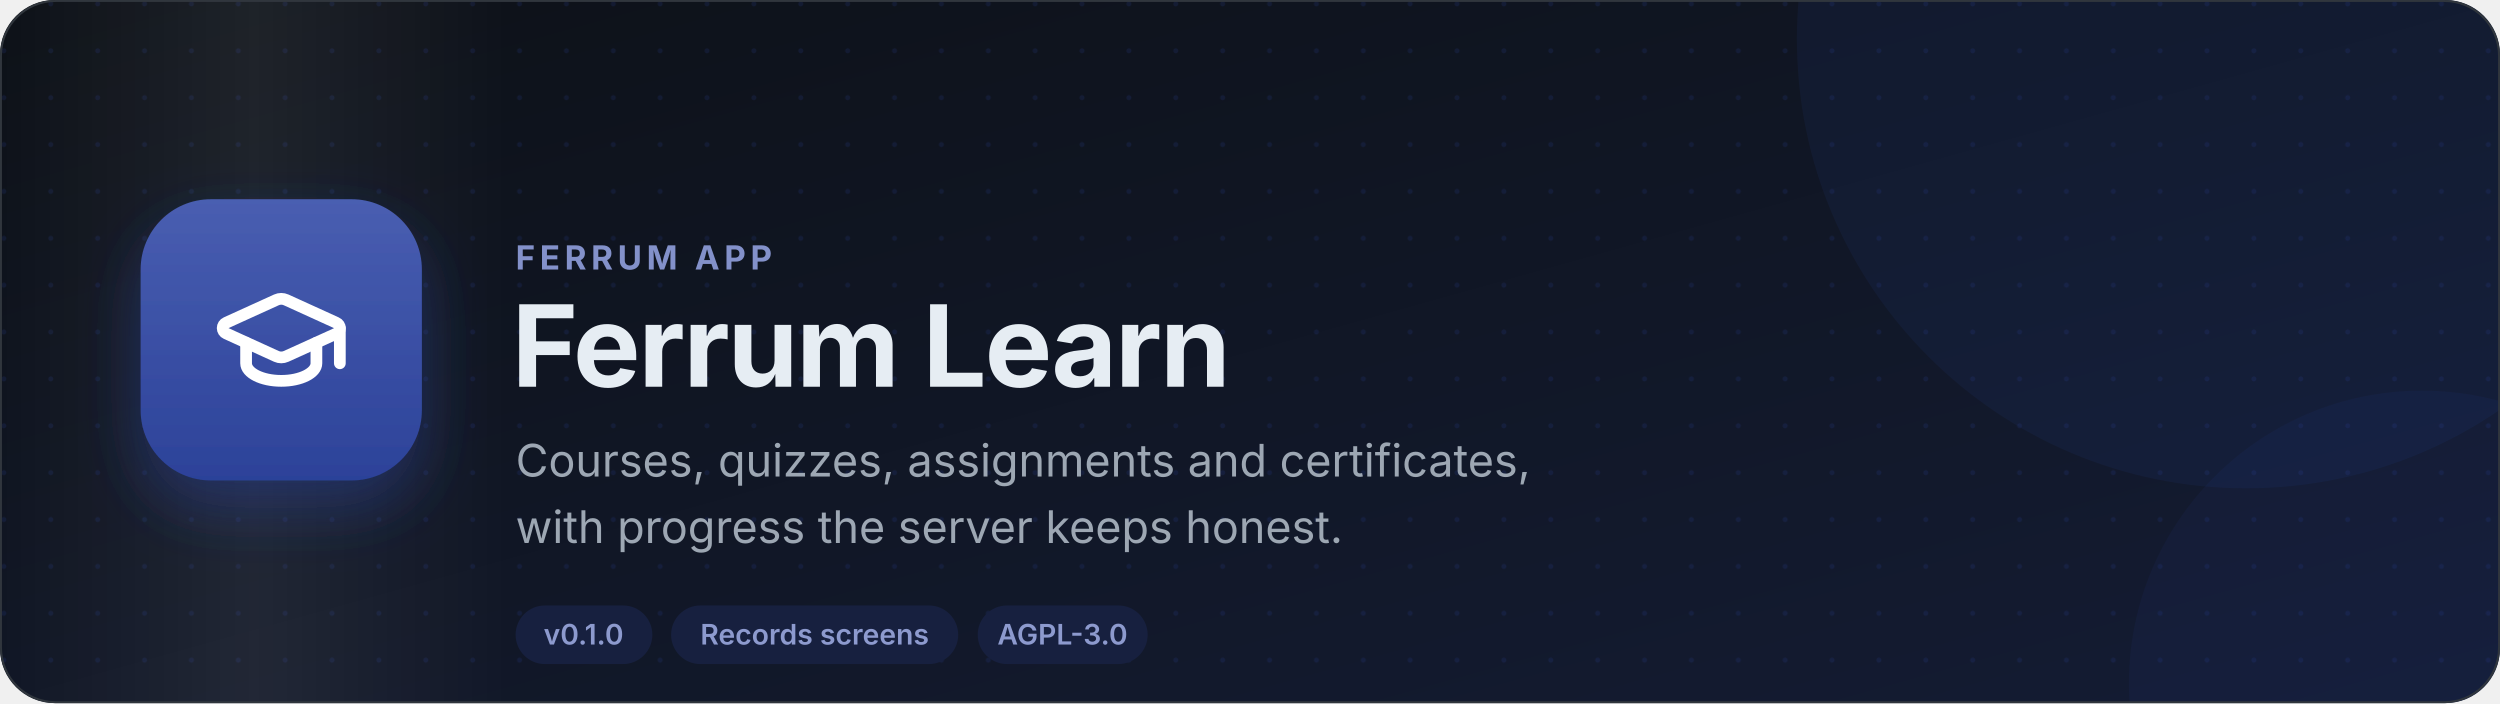
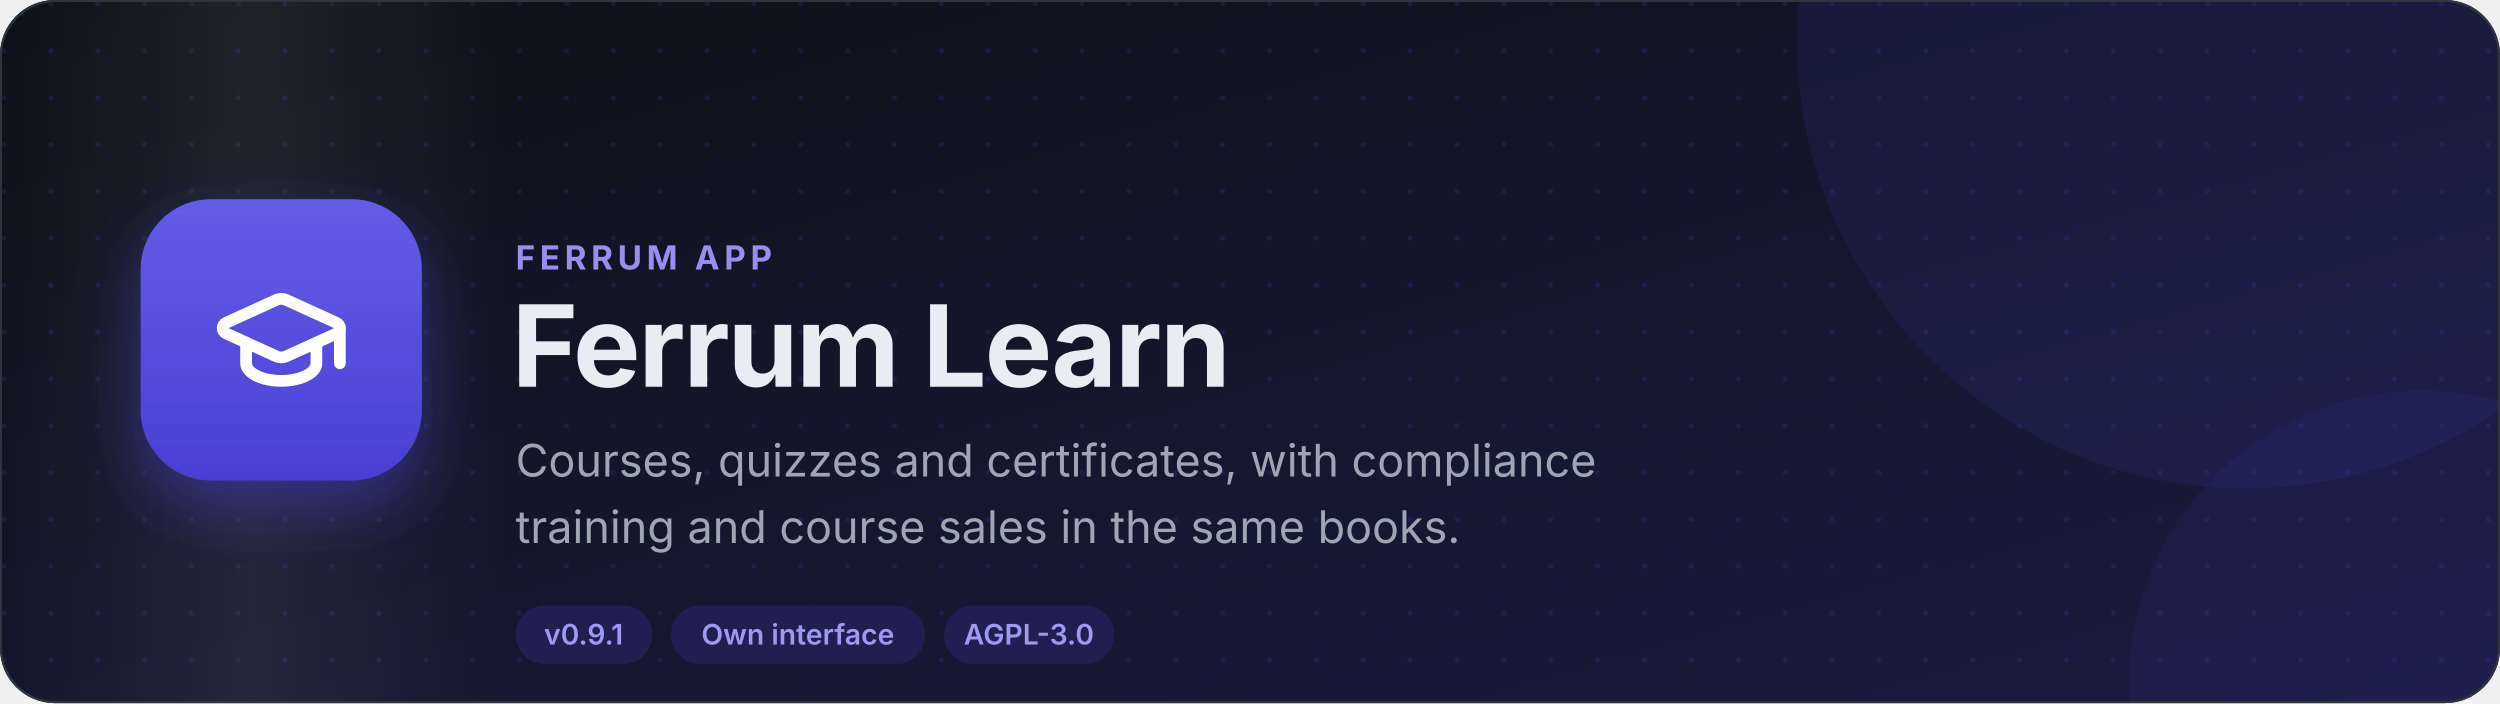
- <svg xmlns="http://www.w3.org/2000/svg" width="1280" height="360" viewBox="0 0 1280 360" role="img" aria-label="Ferrum Learn: Courses, quizzes, assignments and certificates, with progress the server keeps honest.">
+ <svg xmlns="http://www.w3.org/2000/svg" width="1280" height="360" viewBox="0 0 1280 360" role="img" aria-label="Ferrum Learn: Courses, quizzes and certificates, with compliance training and course sales in the same books.">
  <defs>
    <linearGradient id="bg" x1="0" y1="0" x2="1" y2="1">
      <stop offset="0" stop-color="#0d1117" />
-       <stop offset="1" stop-color="#141c34" />
+       <stop offset="1" stop-color="#1a1c40" />
    </linearGradient>
    <linearGradient id="sheen" x1="0" y1="0" x2="1" y2="0">
      <stop offset="0" stop-color="#fff" stop-opacity="0" />
      <stop offset="0.5" stop-color="#fff" stop-opacity="0.07" />
      <stop offset="1" stop-color="#fff" stop-opacity="0" />
    </linearGradient>
    <linearGradient id="tile" x1="0" y1="0" x2="0" y2="1">
-       <stop offset="0" stop-color="#495eb1" />
-       <stop offset="1" stop-color="#2c4299" />
+       <stop offset="0" stop-color="#645ce8" />
+       <stop offset="1" stop-color="#4940d3" />
    </linearGradient>
    <pattern id="dots" width="24" height="24" patternUnits="userSpaceOnUse">
-       <circle cx="2" cy="2" r="1.3" fill="#3048a6" fill-opacity="0.16" />
+       <circle cx="2" cy="2" r="1.3" fill="#4f46e5" fill-opacity="0.16" />
    </pattern>
    <filter id="shadow" x="-30%" y="-30%" width="160%" height="170%">
-       <feDropShadow dx="0" dy="14" stdDeviation="16" flood-color="#3048a6" flood-opacity="0.45" />
+       <feDropShadow dx="0" dy="14" stdDeviation="16" flood-color="#4f46e5" flood-opacity="0.45" />
    </filter>
    <clipPath id="card">
      <rect width="1280" height="360" rx="28" />
    </clipPath>
    <style>
      text { font-family: Inter, "Segoe UI", system-ui, -apple-system, Roboto, "Helvetica Neue", Arial, sans-serif; }
      .sheen { animation: sweep 9s ease-in-out infinite; }
      .tile { animation: float 7s ease-in-out infinite; }
      @keyframes sweep { 0% { transform: translateX(-480px) skewX(-18deg); } 60%, 100% { transform: translateX(1760px) skewX(-18deg); } }
      @keyframes float { 0%, 100% { transform: translateY(0); } 50% { transform: translateY(-7px); } }
      @media (prefers-reduced-motion: reduce) { .sheen, .tile { animation: none; } }
    </style>
  </defs>
  <g clip-path="url(#card)">
    <rect width="1280" height="360" fill="url(#bg)" />
    <rect width="1280" height="360" fill="url(#dots)" />
-     <circle cx="1150" cy="20" r="230" fill="#3048a6" fill-opacity="0.1" />
-     <circle cx="1240" cy="350" r="150" fill="#3048a6" fill-opacity="0.08" />
+     <circle cx="1150" cy="20" r="230" fill="#4f46e5" fill-opacity="0.1" />
+     <circle cx="1240" cy="350" r="150" fill="#4f46e5" fill-opacity="0.08" />
    <rect class="sheen" x="0" y="-60" width="260" height="480" fill="url(#sheen)" />
  </g>
  <rect x="0.5" y="0.5" width="1279" height="359" rx="28" fill="none" stroke="#30363d" />
  <g class="tile">
    <g transform="translate(72 102)" filter="url(#shadow)">
      <rect width="144" height="144" rx="36" fill="url(#tile)" />
      <g transform="translate(36 36) scale(3)" fill="none" stroke="#fff" stroke-width="2" stroke-linecap="round" stroke-linejoin="round">
        <path d="M21.42 10.922a1 1 0 0 0-.019-1.838L12.83 5.18a2 2 0 0 0-1.66 0L2.6 9.08a1 1 0 0 0 0 1.832l8.57 3.908a2 2 0 0 0 1.66 0z" />
        <path d="M22 10v6" />
        <path d="M6 12.5V16a6 3 0 0 0 12 0v-3.5" />
      </g>
    </g>
  </g>
-   <text x="264" y="138" font-size="17" font-weight="700" fill="#8391ca" letter-spacing="2.4">FERRUM APP</text>
+   <text x="264" y="138" font-size="17" font-weight="700" fill="#9590ef" letter-spacing="2.4">FERRUM APP</text>
  <text x="262" y="198" font-size="58" font-weight="750" fill="#e6edf3" letter-spacing="-1">Ferrum Learn</text>
-   <text x="264" y="244" font-size="23" fill="#9da7b3">Courses, quizzes, assignments and certificates,</text>
-   <text x="264" y="278" font-size="23" fill="#9da7b3">with progress the server keeps honest.</text>
+   <text x="264" y="244" font-size="23" fill="#9da7b3">Courses, quizzes and certificates, with compliance</text>
+   <text x="264" y="278" font-size="23" fill="#9da7b3">training and course sales in the same books.</text>
  <g>
-     <rect x="264" y="310" width="70" height="30" rx="15" fill="#17203f" />
-     <text x="298.8" y="330" font-size="14.5" font-weight="600" fill="#8d9ace" text-anchor="middle">v0.1.0</text>
+     <rect x="264" y="310" width="70" height="30" rx="15" fill="#1f2051" />
+     <text x="298.8" y="330" font-size="14.5" font-weight="600" fill="#9e99f1" text-anchor="middle">v0.9.1</text>
  </g>
  <g>
-     <rect x="343.6" y="310" width="147" height="30" rx="15" fill="#17203f" />
-     <text x="417.1" y="330" font-size="14.5" font-weight="600" fill="#8d9ace" text-anchor="middle">Records screens</text>
+     <rect x="343.6" y="310" width="130" height="30" rx="15" fill="#1f2051" />
+     <text x="408.5" y="330" font-size="14.5" font-weight="600" fill="#9e99f1" text-anchor="middle">Own interface</text>
  </g>
  <g>
-     <rect x="500.6" y="310" width="87" height="30" rx="15" fill="#17203f" />
-     <text x="544.0" y="330" font-size="14.5" font-weight="600" fill="#8d9ace" text-anchor="middle">AGPL-3.0</text>
+     <rect x="483.4" y="310" width="87" height="30" rx="15" fill="#1f2051" />
+     <text x="526.8" y="330" font-size="14.5" font-weight="600" fill="#9e99f1" text-anchor="middle">AGPL-3.0</text>
  </g>
</svg>
